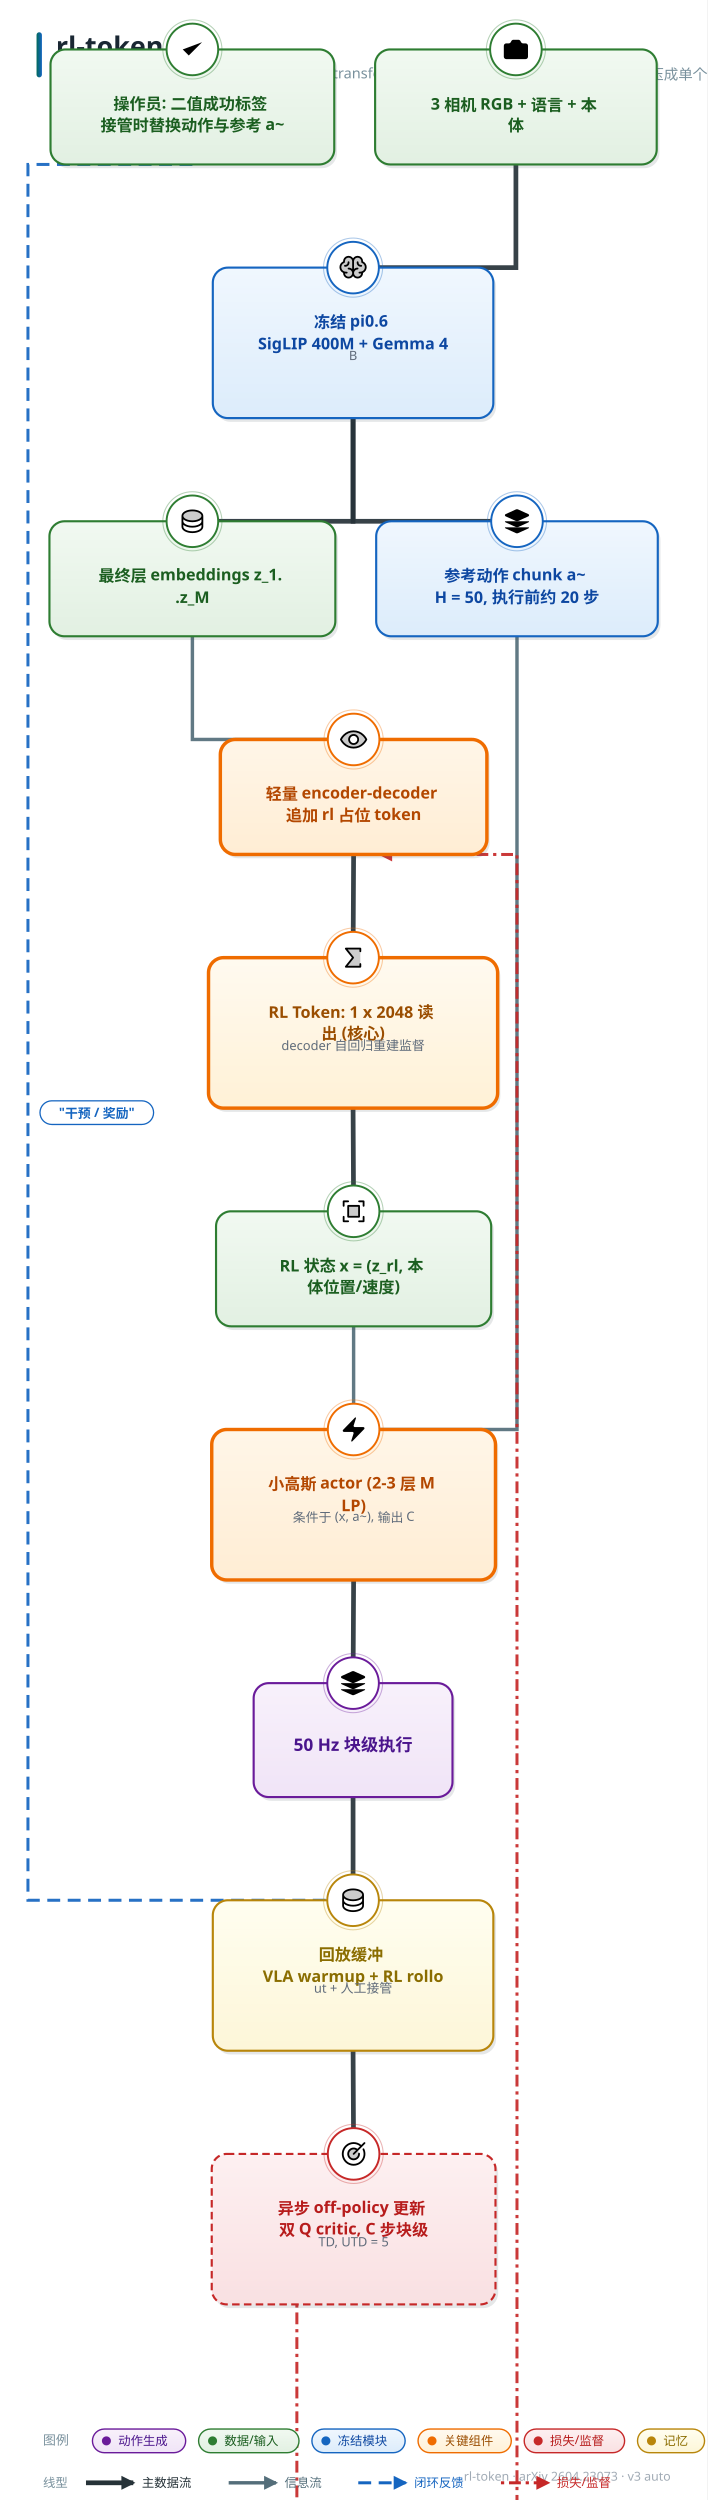
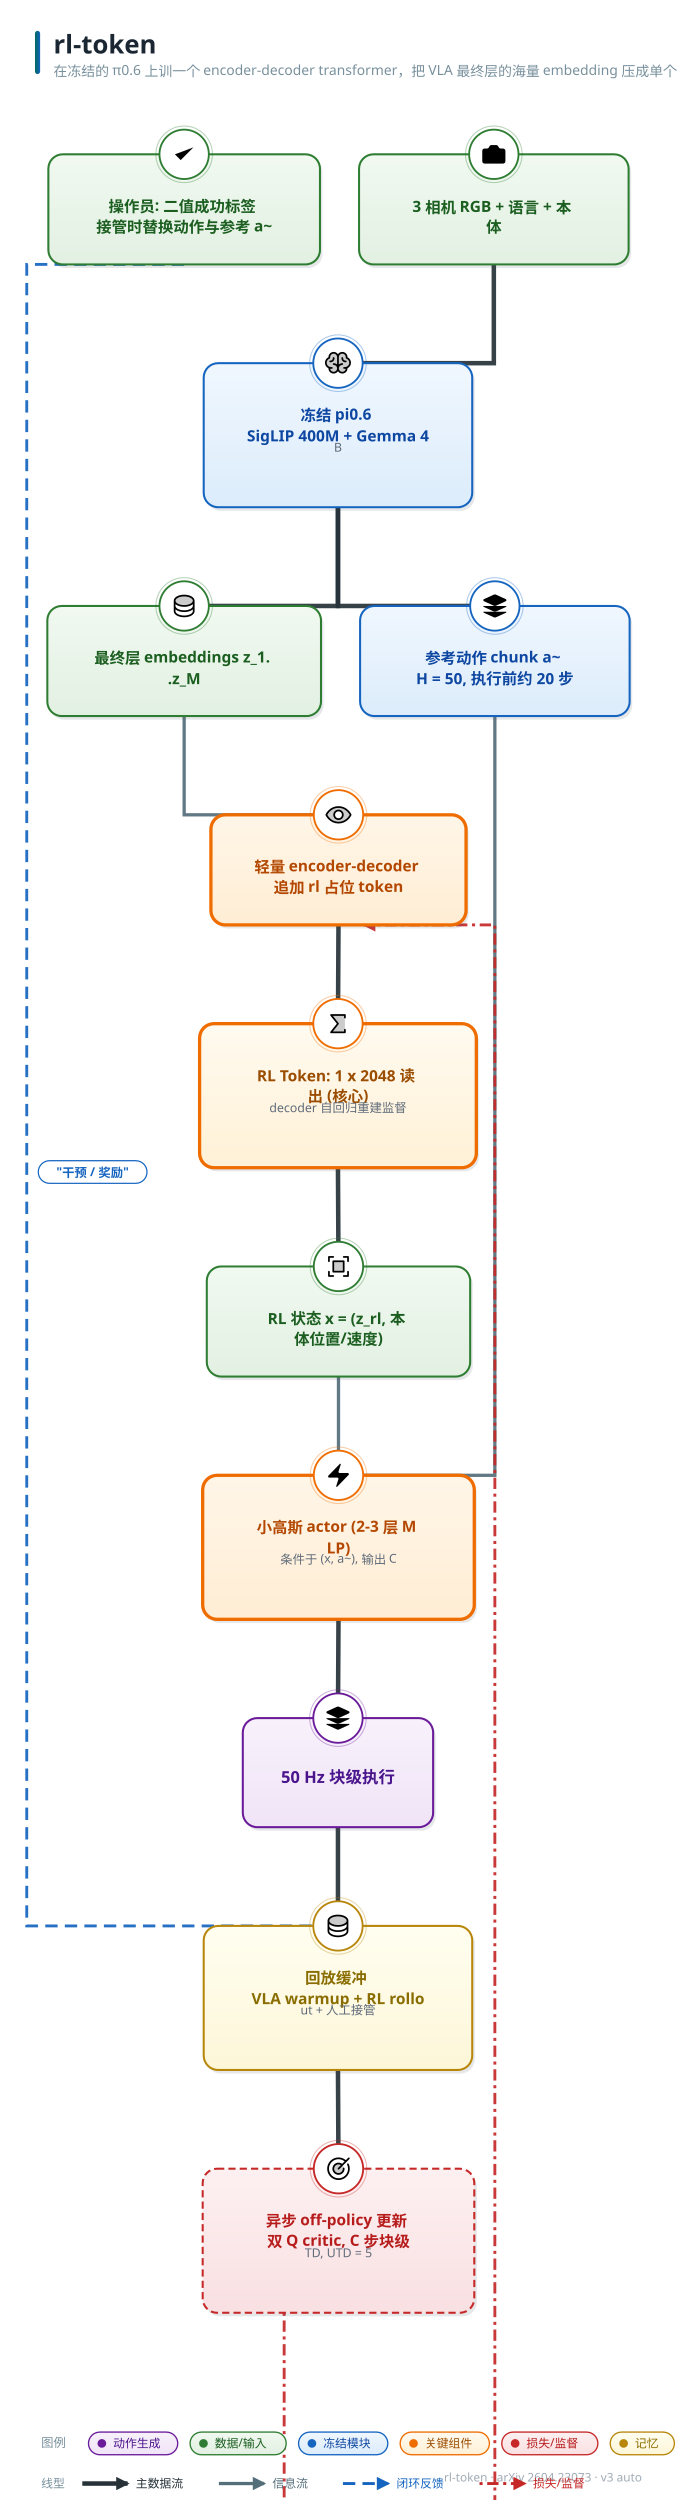
- <svg xmlns="http://www.w3.org/2000/svg" width="658" height="2326" viewBox="0 0 658 2326" font-family="'PingFang SC','Hiragino Sans GB','Microsoft YaHei','Segoe UI',sans-serif">
+ <svg xmlns="http://www.w3.org/2000/svg" width="658" height="2430" viewBox="0 0 658 2430" font-family="'PingFang SC','Hiragino Sans GB','Microsoft YaHei','Segoe UI',sans-serif">
  <style>text{font-family:'PingFang SC','Hiragino Sans GB','Microsoft YaHei','Segoe UI',sans-serif;} .lbl{font-weight:700;}</style>
  <defs>
    <linearGradient id="g-data" x1="0" y1="0" x2="0" y2="1">
      <stop offset="0" stop-color="#f1f9f1" />
      <stop offset="1" stop-color="#e2f0e2" />
    </linearGradient>
    <linearGradient id="g-frozen" x1="0" y1="0" x2="0" y2="1">
      <stop offset="0" stop-color="#f0f7fe" />
      <stop offset="1" stop-color="#dcecfb" />
    </linearGradient>
    <linearGradient id="g-train" x1="0" y1="0" x2="0" y2="1">
      <stop offset="0" stop-color="#fff6e8" />
      <stop offset="1" stop-color="#ffedd4" />
    </linearGradient>
    <linearGradient id="g-loss" x1="0" y1="0" x2="0" y2="1">
      <stop offset="0" stop-color="#fdf0f1" />
      <stop offset="1" stop-color="#f9e0e2" />
    </linearGradient>
    <linearGradient id="g-act" x1="0" y1="0" x2="0" y2="1">
      <stop offset="0" stop-color="#f8f1fb" />
      <stop offset="1" stop-color="#f0e4f7" />
    </linearGradient>
    <linearGradient id="g-loop" x1="0" y1="0" x2="0" y2="1">
      <stop offset="0" stop-color="#f2f5f7" />
      <stop offset="1" stop-color="#e6ebee" />
    </linearGradient>
    <linearGradient id="g-env" x1="0" y1="0" x2="0" y2="1">
      <stop offset="0" stop-color="#eef8f6" />
      <stop offset="1" stop-color="#dcf0ec" />
    </linearGradient>
    <linearGradient id="g-mem" x1="0" y1="0" x2="0" y2="1">
      <stop offset="0" stop-color="#fffef0" />
      <stop offset="1" stop-color="#fdf6d8" />
    </linearGradient>
    <linearGradient id="g-reward" x1="0" y1="0" x2="0" y2="1">
      <stop offset="0" stop-color="#fdf2f7" />
      <stop offset="1" stop-color="#f9e2ed" />
    </linearGradient>
    <linearGradient id="g-key" x1="0" y1="0" x2="0" y2="1">
      <stop offset="0" stop-color="#fffaf0" />
      <stop offset="1" stop-color="#fff1d6" />
    </linearGradient>
    <linearGradient id="g-title" x1="0" y1="0" x2="1" y2="0">
      <stop offset="0" stop-color="#00695c" />
      <stop offset="1" stop-color="#1565c0" />
    </linearGradient>
    <marker id="arr-main" viewBox="0 0 10 10" refX="8.5" refY="5" markerWidth="13" markerHeight="13" markerUnits="userSpaceOnUse" orient="auto-start-reverse">
      <path d="M0 0 L10 5 L0 10 z" fill="#546e7a" />
    </marker>
    <marker id="arr-thick" viewBox="0 0 10 10" refX="8.5" refY="5" markerWidth="13" markerHeight="13" markerUnits="userSpaceOnUse" orient="auto-start-reverse">
      <path d="M0 0 L10 5 L0 10 z" fill="#263238" />
    </marker>
    <marker id="arr-thin" viewBox="0 0 10 10" refX="8.5" refY="5" markerWidth="13" markerHeight="13" markerUnits="userSpaceOnUse" orient="auto-start-reverse">
      <path d="M0 0 L10 5 L0 10 z" fill="#9fb0bb" />
    </marker>
    <marker id="arr-fb" viewBox="0 0 10 10" refX="8.5" refY="5" markerWidth="13" markerHeight="13" markerUnits="userSpaceOnUse" orient="auto-start-reverse">
      <path d="M0 0 L10 5 L0 10 z" fill="#1565c0" />
    </marker>
    <marker id="arr-loss" viewBox="0 0 10 10" refX="8.5" refY="5" markerWidth="13" markerHeight="13" markerUnits="userSpaceOnUse" orient="auto-start-reverse">
      <path d="M0 0 L10 5 L0 10 z" fill="#c62828" />
    </marker>
  </defs>
-   <rect width="658" height="2326" fill="#ffffff" />
+   <rect width="658" height="2430" fill="#ffffff" />
  <rect x="34" y="30" width="5" height="42" rx="2.5" fill="url(#g-title)" />
  <text x="52" y="52" font-size="25" font-weight="800" fill="#1a2733">rl-token</text>
  <text x="52" y="74" font-size="13.5" fill="#78909c">在冻结的 π0.6 上训一个 encoder-decoder transformer，把 VLA 最终层的海量 embedding 压成单个 1×2048 的 RL Token</text>
-   <text x="624" y="2308" font-size="11.5" fill="#a0aab4" text-anchor="end">rl-token · arXiv 2604.23073 · v3 auto</text>
-   <path d="M 480.0 153.0 L 480.0 249.0 L 328.5 249.0" fill="none" stroke="#263238" stroke-width="4.4" marker-end="url(#arr-thick)" opacity="0.92" />
-   <path d="M 328.5 389.0 L 328.5 485.0 L 179.0 485.0" fill="none" stroke="#263238" stroke-width="4.4" marker-end="url(#arr-thick)" opacity="0.92" />
-   <path d="M 179.0 592.0 L 179.0 688.0 L 329.0 688.0" fill="none" stroke="#546e7a" stroke-width="3.2" marker-end="url(#arr-main)" opacity="0.92" />
-   <path d="M 329.0 795.0 L 328.5 891.0" fill="none" stroke="#263238" stroke-width="4.4" marker-end="url(#arr-thick)" opacity="0.92" />
-   <path d="M 328.5 1031.0 L 329.0 1127.0" fill="none" stroke="#263238" stroke-width="4.4" marker-end="url(#arr-thick)" opacity="0.92" />
-   <path d="M 328.5 389.0 L 328.5 485.0 L 481.0 485.0" fill="none" stroke="#263238" stroke-width="4.4" marker-end="url(#arr-thick)" opacity="0.92" />
-   <path d="M 329.0 1234.0 L 329.0 1330.0" fill="none" stroke="#546e7a" stroke-width="3.2" marker-end="url(#arr-main)" opacity="0.92" />
-   <path d="M 481.0 592.0 L 481.0 1330.0 L 329.0 1330.0" fill="none" stroke="#546e7a" stroke-width="3.2" marker-end="url(#arr-main)" opacity="0.92" />
-   <path d="M 329.0 1470.0 L 328.5 1566.0" fill="none" stroke="#263238" stroke-width="4.4" marker-end="url(#arr-thick)" opacity="0.92" />
-   <path d="M 179.0 153.0 L 26.0 153.0 L 26.0 1768.0 L 328.5 1768.0" fill="none" stroke="#1565c0" stroke-width="2.8" stroke-dasharray="12 7" marker-end="url(#arr-fb)" opacity="0.92" />
-   <path d="M 328.5 1672.0 L 328.5 1768.0" fill="none" stroke="#263238" stroke-width="4.4" marker-end="url(#arr-thick)" opacity="0.92" />
-   <path d="M 328.5 1908.0 L 329.0 2004.0" fill="none" stroke="#263238" stroke-width="4.4" marker-end="url(#arr-thick)" opacity="0.92" />
-   <path d="M 276.2 2144.0 L 276.2 3577.0 L 481.0 3577.0 L 481.0 795.0 L 353.8 795.0" fill="none" stroke="#c62828" stroke-width="2.8" stroke-dasharray="3 4.5 11 4.5" marker-end="url(#arr-loss)" opacity="0.92" />
-   <rect x="351.5" y="49.5" width="262" height="107" rx="14" fill="#37474f" opacity="0.13" />
-   <rect x="349" y="46" width="262" height="107" rx="14" fill="url(#g-data)" stroke="#2e7d32" stroke-width="2.0" />
-   <circle cx="480.0" cy="46" r="24" fill="#ffffff" stroke="#2e7d32" stroke-width="1.8" />
-   <circle cx="480.0" cy="46" r="27.5" fill="none" stroke="#2e7d32" stroke-width="1" opacity="0.35" />
-   <g transform="translate(466.5,32.5) scale(1.125)">
+   <text x="624" y="2412" font-size="11.5" fill="#a0aab4" text-anchor="end">rl-token · arXiv 2604.23073 · v3 auto</text>
+   <path d="M 480.0 257.0 L 480.0 353.0 L 328.5 353.0" fill="none" stroke="#263238" stroke-width="4.4" marker-end="url(#arr-thick)" opacity="0.92" />
+   <path d="M 328.5 493.0 L 328.5 589.0 L 179.0 589.0" fill="none" stroke="#263238" stroke-width="4.4" marker-end="url(#arr-thick)" opacity="0.92" />
+   <path d="M 179.0 696.0 L 179.0 792.0 L 329.0 792.0" fill="none" stroke="#546e7a" stroke-width="3.2" marker-end="url(#arr-main)" opacity="0.92" />
+   <path d="M 329.0 899.0 L 328.5 995.0" fill="none" stroke="#263238" stroke-width="4.4" marker-end="url(#arr-thick)" opacity="0.92" />
+   <path d="M 328.5 1135.0 L 329.0 1231.0" fill="none" stroke="#263238" stroke-width="4.4" marker-end="url(#arr-thick)" opacity="0.92" />
+   <path d="M 328.5 493.0 L 328.5 589.0 L 481.0 589.0" fill="none" stroke="#263238" stroke-width="4.4" marker-end="url(#arr-thick)" opacity="0.92" />
+   <path d="M 329.0 1338.0 L 329.0 1434.0" fill="none" stroke="#546e7a" stroke-width="3.2" marker-end="url(#arr-main)" opacity="0.92" />
+   <path d="M 481.0 696.0 L 481.0 1434.0 L 329.0 1434.0" fill="none" stroke="#546e7a" stroke-width="3.2" marker-end="url(#arr-main)" opacity="0.92" />
+   <path d="M 329.0 1574.0 L 328.5 1670.0" fill="none" stroke="#263238" stroke-width="4.4" marker-end="url(#arr-thick)" opacity="0.92" />
+   <path d="M 179.0 257.0 L 26.0 257.0 L 26.0 1872.0 L 328.5 1872.0" fill="none" stroke="#1565c0" stroke-width="2.8" stroke-dasharray="12 7" marker-end="url(#arr-fb)" opacity="0.92" />
+   <path d="M 328.5 1776.0 L 328.5 1872.0" fill="none" stroke="#263238" stroke-width="4.4" marker-end="url(#arr-thick)" opacity="0.92" />
+   <path d="M 328.5 2012.0 L 329.0 2108.0" fill="none" stroke="#263238" stroke-width="4.4" marker-end="url(#arr-thick)" opacity="0.92" />
+   <path d="M 276.2 2248.0 L 276.2 3681.0 L 481.0 3681.0 L 481.0 899.0 L 353.8 899.0" fill="none" stroke="#c62828" stroke-width="2.8" stroke-dasharray="3 4.5 11 4.5" marker-end="url(#arr-loss)" opacity="0.92" />
+   <rect x="351.5" y="153.5" width="262" height="107" rx="14" fill="#37474f" opacity="0.13" />
+   <rect x="349" y="150" width="262" height="107" rx="14" fill="url(#g-data)" stroke="#2e7d32" stroke-width="2.0" />
+   <circle cx="480.0" cy="150" r="24" fill="#ffffff" stroke="#2e7d32" stroke-width="1.8" />
+   <circle cx="480.0" cy="150" r="27.5" fill="none" stroke="#2e7d32" stroke-width="1" opacity="0.35" />
+   <g transform="translate(466.5,136.5) scale(1.125)">
    <path d="M13.997 4a2 2 0 0 1 1.76 1.05l.486.9A2 2 0 0 0 18.003 7H20a2 2 0 0 1 2 2v9a2 2 0 0 1-2 2H4a2 2 0 0 1-2-2V9a2 2 0 0 1 2-2h1.997a2 2 0 0 0 1.759-1.048l.489-.904A2 2 0 0 1 10.004 4z" />
    <circle cx="12" cy="13" r="3" />
  </g>
-   <text x="480.0" y="102" font-size="15" class="lbl" fill="#1b5e20" text-anchor="middle">
+   <text x="480.0" y="206" font-size="15" class="lbl" fill="#1b5e20" text-anchor="middle">
    <tspan x="480.0" dy="0">3 相机 RGB + 语言 + 本</tspan>
    <tspan x="480.0" dy="20">体</tspan>
  </text>
-   <rect x="200.5" y="252.5" width="261" height="140" rx="14" fill="#37474f" opacity="0.13" />
-   <rect x="198" y="249" width="261" height="140" rx="14" fill="url(#g-frozen)" stroke="#1565c0" stroke-width="2.0" />
-   <circle cx="328.5" cy="249" r="24" fill="#ffffff" stroke="#1565c0" stroke-width="1.8" />
-   <circle cx="328.5" cy="249" r="27.5" fill="none" stroke="#1565c0" stroke-width="1" opacity="0.35" />
-   <g transform="translate(315.0,235.5) scale(0.1055)">
+   <rect x="200.5" y="356.5" width="261" height="140" rx="14" fill="#37474f" opacity="0.13" />
+   <rect x="198" y="353" width="261" height="140" rx="14" fill="url(#g-frozen)" stroke="#1565c0" stroke-width="2.0" />
+   <circle cx="328.5" cy="353" r="24" fill="#ffffff" stroke="#1565c0" stroke-width="1.8" />
+   <circle cx="328.5" cy="353" r="27.5" fill="none" stroke="#1565c0" stroke-width="1" opacity="0.35" />
+   <g transform="translate(315.0,339.5) scale(0.1055)">
    <path d="M240,124a48,48,0,0,1-32,45.27h0V176a40,40,0,0,1-80,0,40,40,0,0,1-80,0v-6.73h0a48,48,0,0,1,0-90.54V72a40,40,0,0,1,80,0,40,40,0,0,1,80,0v6.73A48,48,0,0,1,240,124Z" opacity="0.2" />
    <path d="M248,124a56.11,56.11,0,0,0-32-50.61V72a48,48,0,0,0-88-26.49A48,48,0,0,0,40,72v1.39a56,56,0,0,0,0,101.2V176a48,48,0,0,0,88,26.49A48,48,0,0,0,216,176v-1.41A56.09,56.09,0,0,0,248,124ZM88,208a32,32,0,0,1-31.81-28.56A55.87,55.87,0,0,0,64,180h8a8,8,0,0,0,0-16H64A40,40,0,0,1,50.67,86.27,8,8,0,0,0,56,78.73V72a32,32,0,0,1,64,0v68.26A47.8,47.8,0,0,0,88,128a8,8,0,0,0,0,16,32,32,0,0,1,0,64Zm104-44h-8a8,8,0,0,0,0,16h8a55.87,55.87,0,0,0,7.81-.56A32,32,0,1,1,168,144a8,8,0,0,0,0-16,47.8,47.8,0,0,0-32,12.26V72a32,32,0,0,1,64,0v6.73a8,8,0,0,0,5.33,7.54A40,40,0,0,1,192,164Zm16-52a8,8,0,0,1-8,8h-4a36,36,0,0,1-36-36V80a8,8,0,0,1,16,0v4a20,20,0,0,0,20,20h4A8,8,0,0,1,208,112ZM60,120H56a8,8,0,0,1,0-16h4A20,20,0,0,0,80,84V80a8,8,0,0,1,16,0v4A36,36,0,0,1,60,120Z" />
  </g>
-   <text x="328.5" y="305" font-size="15" class="lbl" fill="#0d47a1" text-anchor="middle">
+   <text x="328.5" y="409" font-size="15" class="lbl" fill="#0d47a1" text-anchor="middle">
    <tspan x="328.5" dy="0">冻结 pi0.6</tspan>
    <tspan x="328.5" dy="20">SigLIP 400M + Gemma 4</tspan>
  </text>
-   <text x="328.5" y="335" font-size="12" fill="#5f6b7a" text-anchor="middle">B</text>
-   <rect x="48.5" y="488.5" width="266" height="107" rx="14" fill="#37474f" opacity="0.13" />
-   <rect x="46" y="485" width="266" height="107" rx="14" fill="url(#g-data)" stroke="#2e7d32" stroke-width="2.0" />
-   <circle cx="179.0" cy="485" r="24" fill="#ffffff" stroke="#2e7d32" stroke-width="1.8" />
-   <circle cx="179.0" cy="485" r="27.5" fill="none" stroke="#2e7d32" stroke-width="1" opacity="0.35" />
-   <g transform="translate(165.5,471.5) scale(0.1055)">
+   <text x="328.5" y="439" font-size="12" fill="#5f6b7a" text-anchor="middle">B</text>
+   <rect x="48.5" y="592.5" width="266" height="107" rx="14" fill="#37474f" opacity="0.13" />
+   <rect x="46" y="589" width="266" height="107" rx="14" fill="url(#g-data)" stroke="#2e7d32" stroke-width="2.0" />
+   <circle cx="179.0" cy="589" r="24" fill="#ffffff" stroke="#2e7d32" stroke-width="1.8" />
+   <circle cx="179.0" cy="589" r="27.5" fill="none" stroke="#2e7d32" stroke-width="1" opacity="0.35" />
+   <g transform="translate(165.5,575.5) scale(0.1055)">
    <path d="M216,80c0,26.51-39.4,48-88,48S40,106.51,40,80s39.4-48,88-48S216,53.49,216,80Z" opacity="0.2" />
    <path d="M128,24C74.17,24,32,48.6,32,80v96c0,31.4,42.17,56,96,56s96-24.6,96-56V80C224,48.6,181.83,24,128,24Zm80,104c0,9.62-7.88,19.43-21.61,26.92C170.93,163.35,150.19,168,128,168s-42.93-4.65-58.39-13.08C55.88,147.43,48,137.62,48,128V111.36c17.06,15,46.23,24.64,80,24.64s62.94-9.68,80-24.64ZM69.61,53.08C85.07,44.65,105.81,40,128,40s42.93,4.65,58.39,13.08C200.12,60.57,208,70.38,208,80s-7.88,19.43-21.61,26.92C170.93,115.35,150.19,120,128,120s-42.93-4.65-58.39-13.08C55.88,99.43,48,89.62,48,80S55.88,60.57,69.61,53.08ZM186.39,202.92C170.93,211.35,150.19,216,128,216s-42.93-4.65-58.39-13.08C55.88,195.43,48,185.62,48,176V159.36c17.06,15,46.23,24.64,80,24.64s62.94-9.68,80-24.64V176C208,185.62,200.12,195.43,186.39,202.92Z" />
  </g>
-   <text x="179.0" y="541" font-size="15" class="lbl" fill="#1b5e20" text-anchor="middle">
+   <text x="179.0" y="645" font-size="15" class="lbl" fill="#1b5e20" text-anchor="middle">
    <tspan x="179.0" dy="0">最终层 embeddings z_1.</tspan>
    <tspan x="179.0" dy="20">.z_M</tspan>
  </text>
-   <rect x="207.5" y="691.5" width="248" height="107" rx="14" fill="#37474f" opacity="0.13" />
-   <rect x="205" y="688" width="248" height="107" rx="14" fill="url(#g-train)" stroke="#ef6c00" stroke-width="3.2" />
-   <circle cx="329.0" cy="688" r="24" fill="#ffffff" stroke="#ef6c00" stroke-width="1.8" />
-   <circle cx="329.0" cy="688" r="27.5" fill="none" stroke="#ef6c00" stroke-width="1" opacity="0.35" />
-   <g transform="translate(315.5,674.5) scale(0.1055)">
+   <rect x="207.5" y="795.5" width="248" height="107" rx="14" fill="#37474f" opacity="0.13" />
+   <rect x="205" y="792" width="248" height="107" rx="14" fill="url(#g-train)" stroke="#ef6c00" stroke-width="3.2" />
+   <circle cx="329.0" cy="792" r="24" fill="#ffffff" stroke="#ef6c00" stroke-width="1.8" />
+   <circle cx="329.0" cy="792" r="27.5" fill="none" stroke="#ef6c00" stroke-width="1" opacity="0.35" />
+   <g transform="translate(315.5,778.5) scale(0.1055)">
    <path d="M128,56C48,56,16,128,16,128s32,72,112,72,112-72,112-72S208,56,128,56Zm0,112a40,40,0,1,1,40-40A40,40,0,0,1,128,168Z" opacity="0.2" />
    <path d="M247.31,124.76c-.35-.79-8.82-19.58-27.65-38.41C194.57,61.26,162.88,48,128,48S61.43,61.26,36.34,86.35C17.51,105.18,9,124,8.69,124.76a8,8,0,0,0,0,6.5c.35.79,8.82,19.57,27.65,38.4C61.43,194.74,93.12,208,128,208s66.57-13.26,91.66-38.34c18.83-18.83,27.3-37.61,27.65-38.4A8,8,0,0,0,247.31,124.76ZM128,192c-30.78,0-57.67-11.19-79.93-33.25A133.47,133.47,0,0,1,25,128,133.33,133.33,0,0,1,48.07,97.25C70.33,75.19,97.22,64,128,64s57.67,11.19,79.93,33.25A133.46,133.46,0,0,1,231.05,128C223.84,141.46,192.43,192,128,192Zm0-112a48,48,0,1,0,48,48A48.05,48.05,0,0,0,128,80Zm0,80a32,32,0,1,1,32-32A32,32,0,0,1,128,160Z" />
  </g>
-   <text x="329.0" y="744" font-size="15" class="lbl" fill="#b34700" text-anchor="middle">
+   <text x="329.0" y="848" font-size="15" class="lbl" fill="#b34700" text-anchor="middle">
    <tspan x="329.0" dy="0">轻量 encoder-decoder</tspan>
    <tspan x="329.0" dy="20">追加 rl 占位 token</tspan>
  </text>
-   <rect x="196.5" y="894.5" width="269" height="140" rx="14" fill="#37474f" opacity="0.13" />
-   <rect x="194" y="891" width="269" height="140" rx="14" fill="url(#g-key)" stroke="#ef6c00" stroke-width="3.2" />
-   <circle cx="328.5" cy="891" r="24" fill="#ffffff" stroke="#ef6c00" stroke-width="1.8" />
-   <circle cx="328.5" cy="891" r="27.5" fill="none" stroke="#ef6c00" stroke-width="1" opacity="0.35" />
-   <g transform="translate(315.0,877.5) scale(0.1055)">
+   <rect x="196.5" y="998.5" width="269" height="140" rx="14" fill="#37474f" opacity="0.13" />
+   <rect x="194" y="995" width="269" height="140" rx="14" fill="url(#g-key)" stroke="#ef6c00" stroke-width="3.2" />
+   <circle cx="328.5" cy="995" r="24" fill="#ffffff" stroke="#ef6c00" stroke-width="1.8" />
+   <circle cx="328.5" cy="995" r="27.5" fill="none" stroke="#ef6c00" stroke-width="1" opacity="0.35" />
+   <g transform="translate(315.0,981.5) scale(0.1055)">
    <path d="M192,48V208H64l64-80L64,48Z" opacity="0.2" />
    <path d="M184,72V56H80.65l53.6,67a8,8,0,0,1,0,10l-53.6,67H184V184a8,8,0,0,1,16,0v24a8,8,0,0,1-8,8H64a8,8,0,0,1-6.25-13l60-75-60-75A8,8,0,0,1,64,40H192a8,8,0,0,1,8,8V72a8,8,0,0,1-16,0Z" />
  </g>
-   <text x="328.5" y="947" font-size="15" class="lbl" fill="#9a4d00" text-anchor="middle">
+   <text x="328.5" y="1051" font-size="15" class="lbl" fill="#9a4d00" text-anchor="middle">
    <tspan x="328.5" dy="0">RL Token: 1 x 2048 读</tspan>
    <tspan x="328.5" dy="20">出 (核心)</tspan>
  </text>
-   <text x="328.5" y="977" font-size="12" fill="#5f6b7a" text-anchor="middle">decoder 自回归重建监督 </text>
-   <rect x="203.5" y="1130.5" width="256" height="107" rx="14" fill="#37474f" opacity="0.13" />
-   <rect x="201" y="1127" width="256" height="107" rx="14" fill="url(#g-data)" stroke="#2e7d32" stroke-width="2.0" />
-   <circle cx="329.0" cy="1127" r="24" fill="#ffffff" stroke="#2e7d32" stroke-width="1.8" />
-   <circle cx="329.0" cy="1127" r="27.5" fill="none" stroke="#2e7d32" stroke-width="1" opacity="0.35" />
-   <g transform="translate(315.5,1113.5) scale(0.1055)">
+   <text x="328.5" y="1081" font-size="12" fill="#5f6b7a" text-anchor="middle">decoder 自回归重建监督 </text>
+   <rect x="203.5" y="1234.5" width="256" height="107" rx="14" fill="#37474f" opacity="0.13" />
+   <rect x="201" y="1231" width="256" height="107" rx="14" fill="url(#g-data)" stroke="#2e7d32" stroke-width="2.0" />
+   <circle cx="329.0" cy="1231" r="24" fill="#ffffff" stroke="#2e7d32" stroke-width="1.8" />
+   <circle cx="329.0" cy="1231" r="27.5" fill="none" stroke="#2e7d32" stroke-width="1" opacity="0.35" />
+   <g transform="translate(315.5,1217.5) scale(0.1055)">
    <path d="M176,80v96H80V80Z" opacity="0.2" />
    <path d="M224,40V80a8,8,0,0,1-16,0V48H176a8,8,0,0,1,0-16h40A8,8,0,0,1,224,40ZM80,208H48V176a8,8,0,0,0-16,0v40a8,8,0,0,0,8,8H80a8,8,0,0,0,0-16Zm136-40a8,8,0,0,0-8,8v32H176a8,8,0,0,0,0,16h40a8,8,0,0,0,8-8V176A8,8,0,0,0,216,168ZM40,88a8,8,0,0,0,8-8V48H80a8,8,0,0,0,0-16H40a8,8,0,0,0-8,8V80A8,8,0,0,0,40,88ZM80,72h96a8,8,0,0,1,8,8v96a8,8,0,0,1-8,8H80a8,8,0,0,1-8-8V80A8,8,0,0,1,80,72Zm8,96h80V88H88Z" />
  </g>
-   <text x="329.0" y="1183" font-size="15" class="lbl" fill="#1b5e20" text-anchor="middle">
+   <text x="329.0" y="1287" font-size="15" class="lbl" fill="#1b5e20" text-anchor="middle">
    <tspan x="329.0" dy="0">RL 状态 x = (z_rl, 本</tspan>
    <tspan x="329.0" dy="20">体位置/速度)</tspan>
  </text>
-   <rect x="352.5" y="488.5" width="262" height="107" rx="14" fill="#37474f" opacity="0.13" />
-   <rect x="350" y="485" width="262" height="107" rx="14" fill="url(#g-frozen)" stroke="#1565c0" stroke-width="2.0" />
-   <circle cx="481.0" cy="485" r="24" fill="#ffffff" stroke="#1565c0" stroke-width="1.8" />
-   <circle cx="481.0" cy="485" r="27.5" fill="none" stroke="#1565c0" stroke-width="1" opacity="0.35" />
-   <g transform="translate(467.5,471.5) scale(1.125)">
+   <rect x="352.5" y="592.5" width="262" height="107" rx="14" fill="#37474f" opacity="0.13" />
+   <rect x="350" y="589" width="262" height="107" rx="14" fill="url(#g-frozen)" stroke="#1565c0" stroke-width="2.0" />
+   <circle cx="481.0" cy="589" r="24" fill="#ffffff" stroke="#1565c0" stroke-width="1.8" />
+   <circle cx="481.0" cy="589" r="27.5" fill="none" stroke="#1565c0" stroke-width="1" opacity="0.35" />
+   <g transform="translate(467.5,575.5) scale(1.125)">
    <path d="M12.83 2.18a2 2 0 0 0-1.66 0L2.6 6.08a1 1 0 0 0 0 1.83l8.58 3.91a2 2 0 0 0 1.66 0l8.58-3.9a1 1 0 0 0 0-1.83z" />
    <path d="M2 12a1 1 0 0 0 .58.91l8.6 3.91a2 2 0 0 0 1.65 0l8.58-3.9A1 1 0 0 0 22 12" />
    <path d="M2 17a1 1 0 0 0 .58.91l8.6 3.91a2 2 0 0 0 1.65 0l8.58-3.9A1 1 0 0 0 22 17" />
  </g>
-   <text x="481.0" y="541" font-size="15" class="lbl" fill="#0d47a1" text-anchor="middle">
+   <text x="481.0" y="645" font-size="15" class="lbl" fill="#0d47a1" text-anchor="middle">
    <tspan x="481.0" dy="0">参考动作 chunk a~</tspan>
    <tspan x="481.0" dy="20">H = 50, 执行前约 20 步</tspan>
  </text>
-   <rect x="199.5" y="1333.5" width="264" height="140" rx="14" fill="#37474f" opacity="0.13" />
-   <rect x="197" y="1330" width="264" height="140" rx="14" fill="url(#g-train)" stroke="#ef6c00" stroke-width="3.2" />
-   <circle cx="329.0" cy="1330" r="24" fill="#ffffff" stroke="#ef6c00" stroke-width="1.8" />
-   <circle cx="329.0" cy="1330" r="27.5" fill="none" stroke="#ef6c00" stroke-width="1" opacity="0.35" />
-   <g transform="translate(315.5,1316.5) scale(1.125)">
+   <rect x="199.5" y="1437.5" width="264" height="140" rx="14" fill="#37474f" opacity="0.13" />
+   <rect x="197" y="1434" width="264" height="140" rx="14" fill="url(#g-train)" stroke="#ef6c00" stroke-width="3.2" />
+   <circle cx="329.0" cy="1434" r="24" fill="#ffffff" stroke="#ef6c00" stroke-width="1.8" />
+   <circle cx="329.0" cy="1434" r="27.5" fill="none" stroke="#ef6c00" stroke-width="1" opacity="0.35" />
+   <g transform="translate(315.5,1420.5) scale(1.125)">
    <path d="M4 14a1 1 0 0 1-.78-1.63l9.9-10.2a.5.5 0 0 1 .86.46l-1.92 6.02A1 1 0 0 0 13 10h7a1 1 0 0 1 .78 1.63l-9.9 10.2a.5.5 0 0 1-.86-.46l1.92-6.02A1 1 0 0 0 11 14z" />
  </g>
-   <text x="329.0" y="1386" font-size="15" class="lbl" fill="#b34700" text-anchor="middle">
+   <text x="329.0" y="1490" font-size="15" class="lbl" fill="#b34700" text-anchor="middle">
    <tspan x="329.0" dy="0">小高斯 actor (2-3 层 M</tspan>
    <tspan x="329.0" dy="20">LP)</tspan>
  </text>
-   <text x="329.0" y="1416" font-size="12" fill="#5f6b7a" text-anchor="middle">条件于 (x, a~), 输出 C</text>
-   <rect x="238.5" y="1569.5" width="185" height="106" rx="14" fill="#37474f" opacity="0.13" />
-   <rect x="236" y="1566" width="185" height="106" rx="14" fill="url(#g-act)" stroke="#6a1b9a" stroke-width="2.0" />
-   <circle cx="328.5" cy="1566" r="24" fill="#ffffff" stroke="#6a1b9a" stroke-width="1.8" />
-   <circle cx="328.5" cy="1566" r="27.5" fill="none" stroke="#6a1b9a" stroke-width="1" opacity="0.35" />
-   <g transform="translate(315.0,1552.5) scale(1.125)">
+   <text x="329.0" y="1520" font-size="12" fill="#5f6b7a" text-anchor="middle">条件于 (x, a~), 输出 C</text>
+   <rect x="238.5" y="1673.5" width="185" height="106" rx="14" fill="#37474f" opacity="0.13" />
+   <rect x="236" y="1670" width="185" height="106" rx="14" fill="url(#g-act)" stroke="#6a1b9a" stroke-width="2.0" />
+   <circle cx="328.5" cy="1670" r="24" fill="#ffffff" stroke="#6a1b9a" stroke-width="1.8" />
+   <circle cx="328.5" cy="1670" r="27.5" fill="none" stroke="#6a1b9a" stroke-width="1" opacity="0.35" />
+   <g transform="translate(315.0,1656.5) scale(1.125)">
    <path d="M12.83 2.18a2 2 0 0 0-1.66 0L2.6 6.08a1 1 0 0 0 0 1.83l8.58 3.91a2 2 0 0 0 1.66 0l8.58-3.9a1 1 0 0 0 0-1.83z" />
    <path d="M2 12a1 1 0 0 0 .58.91l8.6 3.91a2 2 0 0 0 1.65 0l8.58-3.9A1 1 0 0 0 22 12" />
    <path d="M2 17a1 1 0 0 0 .58.91l8.6 3.91a2 2 0 0 0 1.65 0l8.58-3.9A1 1 0 0 0 22 17" />
  </g>
-   <text x="328.5" y="1629" font-size="16" class="lbl" fill="#4a148c" text-anchor="middle">50 Hz 块级执行</text>
-   <rect x="49.5" y="49.5" width="264" height="107" rx="14" fill="#37474f" opacity="0.13" />
-   <rect x="47" y="46" width="264" height="107" rx="14" fill="url(#g-data)" stroke="#2e7d32" stroke-width="2.0" />
-   <circle cx="179.0" cy="46" r="24" fill="#ffffff" stroke="#2e7d32" stroke-width="1.8" />
-   <circle cx="179.0" cy="46" r="27.5" fill="none" stroke="#2e7d32" stroke-width="1" opacity="0.35" />
-   <g transform="translate(165.5,32.5) scale(1.125)">
+   <text x="328.5" y="1733" font-size="16" class="lbl" fill="#4a148c" text-anchor="middle">50 Hz 块级执行</text>
+   <rect x="49.5" y="153.5" width="264" height="107" rx="14" fill="#37474f" opacity="0.13" />
+   <rect x="47" y="150" width="264" height="107" rx="14" fill="url(#g-data)" stroke="#2e7d32" stroke-width="2.0" />
+   <circle cx="179.0" cy="150" r="24" fill="#ffffff" stroke="#2e7d32" stroke-width="1.8" />
+   <circle cx="179.0" cy="150" r="27.5" fill="none" stroke="#2e7d32" stroke-width="1" opacity="0.35" />
+   <g transform="translate(165.5,136.5) scale(1.125)">
    <path d="M20 6 9 17l-5-5" />
  </g>
-   <text x="179.0" y="102" font-size="15" class="lbl" fill="#1b5e20" text-anchor="middle">
+   <text x="179.0" y="206" font-size="15" class="lbl" fill="#1b5e20" text-anchor="middle">
    <tspan x="179.0" dy="0">操作员: 二值成功标签</tspan>
    <tspan x="179.0" dy="20">接管时替换动作与参考 a~</tspan>
  </text>
-   <rect x="200.5" y="1771.5" width="261" height="140" rx="14" fill="#37474f" opacity="0.13" />
-   <rect x="198" y="1768" width="261" height="140" rx="14" fill="url(#g-mem)" stroke="#b8860b" stroke-width="2.0" />
-   <circle cx="328.5" cy="1768" r="24" fill="#ffffff" stroke="#b8860b" stroke-width="1.8" />
-   <circle cx="328.5" cy="1768" r="27.5" fill="none" stroke="#b8860b" stroke-width="1" opacity="0.35" />
-   <g transform="translate(315.0,1754.5) scale(0.1055)">
+   <rect x="200.5" y="1875.5" width="261" height="140" rx="14" fill="#37474f" opacity="0.13" />
+   <rect x="198" y="1872" width="261" height="140" rx="14" fill="url(#g-mem)" stroke="#b8860b" stroke-width="2.0" />
+   <circle cx="328.5" cy="1872" r="24" fill="#ffffff" stroke="#b8860b" stroke-width="1.8" />
+   <circle cx="328.5" cy="1872" r="27.5" fill="none" stroke="#b8860b" stroke-width="1" opacity="0.35" />
+   <g transform="translate(315.0,1858.5) scale(0.1055)">
    <path d="M216,80c0,26.51-39.4,48-88,48S40,106.51,40,80s39.4-48,88-48S216,53.49,216,80Z" opacity="0.2" />
    <path d="M128,24C74.17,24,32,48.6,32,80v96c0,31.4,42.17,56,96,56s96-24.6,96-56V80C224,48.6,181.83,24,128,24Zm80,104c0,9.62-7.88,19.43-21.61,26.92C170.93,163.35,150.19,168,128,168s-42.93-4.65-58.39-13.08C55.88,147.43,48,137.62,48,128V111.36c17.06,15,46.23,24.64,80,24.64s62.94-9.68,80-24.64ZM69.61,53.08C85.07,44.65,105.81,40,128,40s42.93,4.65,58.39,13.08C200.12,60.57,208,70.38,208,80s-7.88,19.43-21.61,26.92C170.93,115.35,150.19,120,128,120s-42.93-4.65-58.39-13.08C55.88,99.43,48,89.62,48,80S55.88,60.57,69.61,53.08ZM186.39,202.92C170.93,211.35,150.19,216,128,216s-42.93-4.65-58.39-13.08C55.88,195.43,48,185.62,48,176V159.36c17.06,15,46.23,24.64,80,24.64s62.94-9.68,80-24.64V176C208,185.62,200.12,195.43,186.39,202.92Z" />
  </g>
-   <text x="328.5" y="1824" font-size="15" class="lbl" fill="#8a6d00" text-anchor="middle">
+   <text x="328.5" y="1928" font-size="15" class="lbl" fill="#8a6d00" text-anchor="middle">
    <tspan x="328.5" dy="0">回放缓冲</tspan>
    <tspan x="328.5" dy="20">VLA warmup + RL rollo</tspan>
  </text>
-   <text x="328.5" y="1854" font-size="12" fill="#5f6b7a" text-anchor="middle">ut + 人工接管</text>
-   <rect x="199.5" y="2007.5" width="264" height="140" rx="14" fill="#37474f" opacity="0.13" />
-   <rect x="197" y="2004" width="264" height="140" rx="14" fill="url(#g-loss)" stroke="#c62828" stroke-width="2.0" stroke-dasharray="7 4" />
-   <circle cx="329.0" cy="2004" r="24" fill="#ffffff" stroke="#c62828" stroke-width="1.8" />
-   <circle cx="329.0" cy="2004" r="27.5" fill="none" stroke="#c62828" stroke-width="1" opacity="0.35" />
-   <g transform="translate(315.5,1990.5) scale(0.1055)">
+   <text x="328.5" y="1958" font-size="12" fill="#5f6b7a" text-anchor="middle">ut + 人工接管</text>
+   <rect x="199.5" y="2111.5" width="264" height="140" rx="14" fill="#37474f" opacity="0.13" />
+   <rect x="197" y="2108" width="264" height="140" rx="14" fill="url(#g-loss)" stroke="#c62828" stroke-width="2.0" stroke-dasharray="7 4" />
+   <circle cx="329.0" cy="2108" r="24" fill="#ffffff" stroke="#c62828" stroke-width="1.8" />
+   <circle cx="329.0" cy="2108" r="27.5" fill="none" stroke="#c62828" stroke-width="1" opacity="0.35" />
+   <g transform="translate(315.5,2094.5) scale(0.1055)">
    <path d="M176,128a48,48,0,1,1-48-48A48,48,0,0,1,176,128Z" opacity="0.2" />
    <path d="M221.87,83.16A104.1,104.1,0,1,1,195.67,49l22.67-22.68a8,8,0,0,1,11.32,11.32l-96,96a8,8,0,0,1-11.32-11.32l27.72-27.72a40,40,0,1,0,17.87,31.09,8,8,0,1,1,16-.9,56,56,0,1,1-22.38-41.65L184.3,60.39a87.88,87.88,0,1,0,23.13,29.67,8,8,0,0,1,14.44-6.9Z" />
  </g>
-   <text x="329.0" y="2060" font-size="15" class="lbl" fill="#b71c1c" text-anchor="middle">
+   <text x="329.0" y="2164" font-size="15" class="lbl" fill="#b71c1c" text-anchor="middle">
    <tspan x="329.0" dy="0">异步 off-policy 更新</tspan>
    <tspan x="329.0" dy="20">双 Q critic, C 步块级 </tspan>
  </text>
-   <text x="329.0" y="2090" font-size="12" fill="#5f6b7a" text-anchor="middle">TD, UTD = 5</text>
-   <g transform="translate(90.0,1035.2)">
+   <text x="329.0" y="2194" font-size="12" fill="#5f6b7a" text-anchor="middle">TD, UTD = 5</text>
+   <g transform="translate(90.0,1139.2)">
    <rect x="-52.8" y="-11" width="105.7" height="22" rx="11" fill="#ffffff" stroke="#1565c0" stroke-width="1.2" />
    <text y="4" font-size="12" fill="#1565c0" font-weight="600" text-anchor="middle">"干预 / 奖励"</text>
  </g>
-   <g transform="translate(481.0,2941.3)">
+   <g transform="translate(481.0,3045.3)">
    <rect x="-99.8" y="-11" width="199.5" height="22" rx="11" fill="#ffffff" stroke="#c62828" stroke-width="1.2" />
    <text y="4" font-size="12" fill="#c62828" font-weight="600" text-anchor="middle">"蒸馏 loss 更新 phi 后冻结"</text>
  </g>
-   <text x="40" y="2274.5" font-size="12" fill="#78909c">图例</text>
-   <g>
-     <rect x="86" y="2260" width="86.76" height="22" rx="11" fill="url(#g-act)" stroke="#6a1b9a" stroke-width="1.3" />
-     <circle cx="99" cy="2271" r="4.2" fill="#6a1b9a" />
-     <text x="110" y="2275" font-size="11.5" fill="#4a148c">动作生成</text>
-   </g>
-   <g>
-     <rect x="184.76" y="2260" width="93.43" height="22" rx="11" fill="url(#g-data)" stroke="#2e7d32" stroke-width="1.3" />
-     <circle cx="197.76" cy="2271" r="4.2" fill="#2e7d32" />
-     <text x="208.76" y="2275" font-size="11.5" fill="#1b5e20">数据/输入</text>
-   </g>
-   <g>
-     <rect x="290.19" y="2260" width="86.76" height="22" rx="11" fill="url(#g-frozen)" stroke="#1565c0" stroke-width="1.3" />
-     <circle cx="303.19" cy="2271" r="4.2" fill="#1565c0" />
-     <text x="314.19" y="2275" font-size="11.5" fill="#0d47a1">冻结模块</text>
-   </g>
-   <g>
-     <rect x="388.95" y="2260" width="86.76" height="22" rx="11" fill="url(#g-key)" stroke="#ef6c00" stroke-width="1.3" />
-     <circle cx="401.95" cy="2271" r="4.2" fill="#ef6c00" />
-     <text x="412.95" y="2275" font-size="11.5" fill="#9a4d00">关键组件</text>
-   </g>
-   <g>
-     <rect x="487.71" y="2260" width="93.43" height="22" rx="11" fill="url(#g-loss)" stroke="#c62828" stroke-width="1.3" />
-     <circle cx="500.71" cy="2271" r="4.2" fill="#c62828" />
-     <text x="511.71" y="2275" font-size="11.5" fill="#b71c1c">损失/监督</text>
-   </g>
-   <g>
-     <rect x="593.14" y="2260" width="62.38" height="22" rx="11" fill="url(#g-mem)" stroke="#b8860b" stroke-width="1.3" />
-     <circle cx="606.14" cy="2271" r="4.2" fill="#b8860b" />
-     <text x="617.14" y="2275" font-size="11.5" fill="#8a6d00">记忆</text>
-   </g>
-   <g>
-     <rect x="667.52" y="2260" width="98.95" height="22" rx="11" fill="url(#g-train)" stroke="#ef6c00" stroke-width="1.3" />
-     <circle cx="680.52" cy="2271" r="4.2" fill="#ef6c00" />
-     <text x="691.52" y="2275" font-size="11.5" fill="#b34700">可训练模块</text>
-   </g>
-   <text x="40" y="2314" font-size="11.5" fill="#78909c">线型</text>
-   <g>
-     <path d="M 80 2310 h 44" stroke="#263238" stroke-width="4.4" marker-end="url(#arr-thick)" />
-     <text x="132" y="2314" font-size="11.5" fill="#263238">主数据流</text>
-   </g>
-   <g>
-     <path d="M 212.76 2310 h 44" stroke="#546e7a" stroke-width="3.2" marker-end="url(#arr-main)" />
-     <text x="264.76" y="2314" font-size="11.5" fill="#546e7a">信息流</text>
-   </g>
-   <g>
-     <path d="M 333.33 2310 h 44" stroke="#1565c0" stroke-width="2.8" stroke-dasharray="12 7" marker-end="url(#arr-fb)" />
-     <text x="385.33" y="2314" font-size="11.5" fill="#1565c0">闭环反馈</text>
-   </g>
-   <g>
-     <path d="M 466.09 2310 h 44" stroke="#c62828" stroke-width="2.8" stroke-dasharray="3 4.5 11 4.5" marker-end="url(#arr-loss)" />
-     <text x="518.09" y="2314" font-size="11.5" fill="#c62828">损失/监督</text>
+   <text x="40" y="2378.5" font-size="12" fill="#78909c">图例</text>
+   <g>
+     <rect x="86" y="2364" width="86.76" height="22" rx="11" fill="url(#g-act)" stroke="#6a1b9a" stroke-width="1.3" />
+     <circle cx="99" cy="2375" r="4.2" fill="#6a1b9a" />
+     <text x="110" y="2379" font-size="11.5" fill="#4a148c">动作生成</text>
+   </g>
+   <g>
+     <rect x="184.76" y="2364" width="93.43" height="22" rx="11" fill="url(#g-data)" stroke="#2e7d32" stroke-width="1.3" />
+     <circle cx="197.76" cy="2375" r="4.2" fill="#2e7d32" />
+     <text x="208.76" y="2379" font-size="11.5" fill="#1b5e20">数据/输入</text>
+   </g>
+   <g>
+     <rect x="290.19" y="2364" width="86.76" height="22" rx="11" fill="url(#g-frozen)" stroke="#1565c0" stroke-width="1.3" />
+     <circle cx="303.19" cy="2375" r="4.2" fill="#1565c0" />
+     <text x="314.19" y="2379" font-size="11.5" fill="#0d47a1">冻结模块</text>
+   </g>
+   <g>
+     <rect x="388.95" y="2364" width="86.76" height="22" rx="11" fill="url(#g-key)" stroke="#ef6c00" stroke-width="1.3" />
+     <circle cx="401.95" cy="2375" r="4.2" fill="#ef6c00" />
+     <text x="412.95" y="2379" font-size="11.5" fill="#9a4d00">关键组件</text>
+   </g>
+   <g>
+     <rect x="487.71" y="2364" width="93.43" height="22" rx="11" fill="url(#g-loss)" stroke="#c62828" stroke-width="1.3" />
+     <circle cx="500.71" cy="2375" r="4.2" fill="#c62828" />
+     <text x="511.71" y="2379" font-size="11.5" fill="#b71c1c">损失/监督</text>
+   </g>
+   <g>
+     <rect x="593.14" y="2364" width="62.38" height="22" rx="11" fill="url(#g-mem)" stroke="#b8860b" stroke-width="1.3" />
+     <circle cx="606.14" cy="2375" r="4.2" fill="#b8860b" />
+     <text x="617.14" y="2379" font-size="11.5" fill="#8a6d00">记忆</text>
+   </g>
+   <g>
+     <rect x="667.52" y="2364" width="98.95" height="22" rx="11" fill="url(#g-train)" stroke="#ef6c00" stroke-width="1.3" />
+     <circle cx="680.52" cy="2375" r="4.2" fill="#ef6c00" />
+     <text x="691.52" y="2379" font-size="11.5" fill="#b34700">可训练模块</text>
+   </g>
+   <text x="40" y="2418" font-size="11.5" fill="#78909c">线型</text>
+   <g>
+     <path d="M 80 2414 h 44" stroke="#263238" stroke-width="4.4" marker-end="url(#arr-thick)" />
+     <text x="132" y="2418" font-size="11.5" fill="#263238">主数据流</text>
+   </g>
+   <g>
+     <path d="M 212.76 2414 h 44" stroke="#546e7a" stroke-width="3.2" marker-end="url(#arr-main)" />
+     <text x="264.76" y="2418" font-size="11.5" fill="#546e7a">信息流</text>
+   </g>
+   <g>
+     <path d="M 333.33 2414 h 44" stroke="#1565c0" stroke-width="2.8" stroke-dasharray="12 7" marker-end="url(#arr-fb)" />
+     <text x="385.33" y="2418" font-size="11.5" fill="#1565c0">闭环反馈</text>
+   </g>
+   <g>
+     <path d="M 466.09 2414 h 44" stroke="#c62828" stroke-width="2.8" stroke-dasharray="3 4.5 11 4.5" marker-end="url(#arr-loss)" />
+     <text x="518.09" y="2418" font-size="11.5" fill="#c62828">损失/监督</text>
  </g>
</svg>
